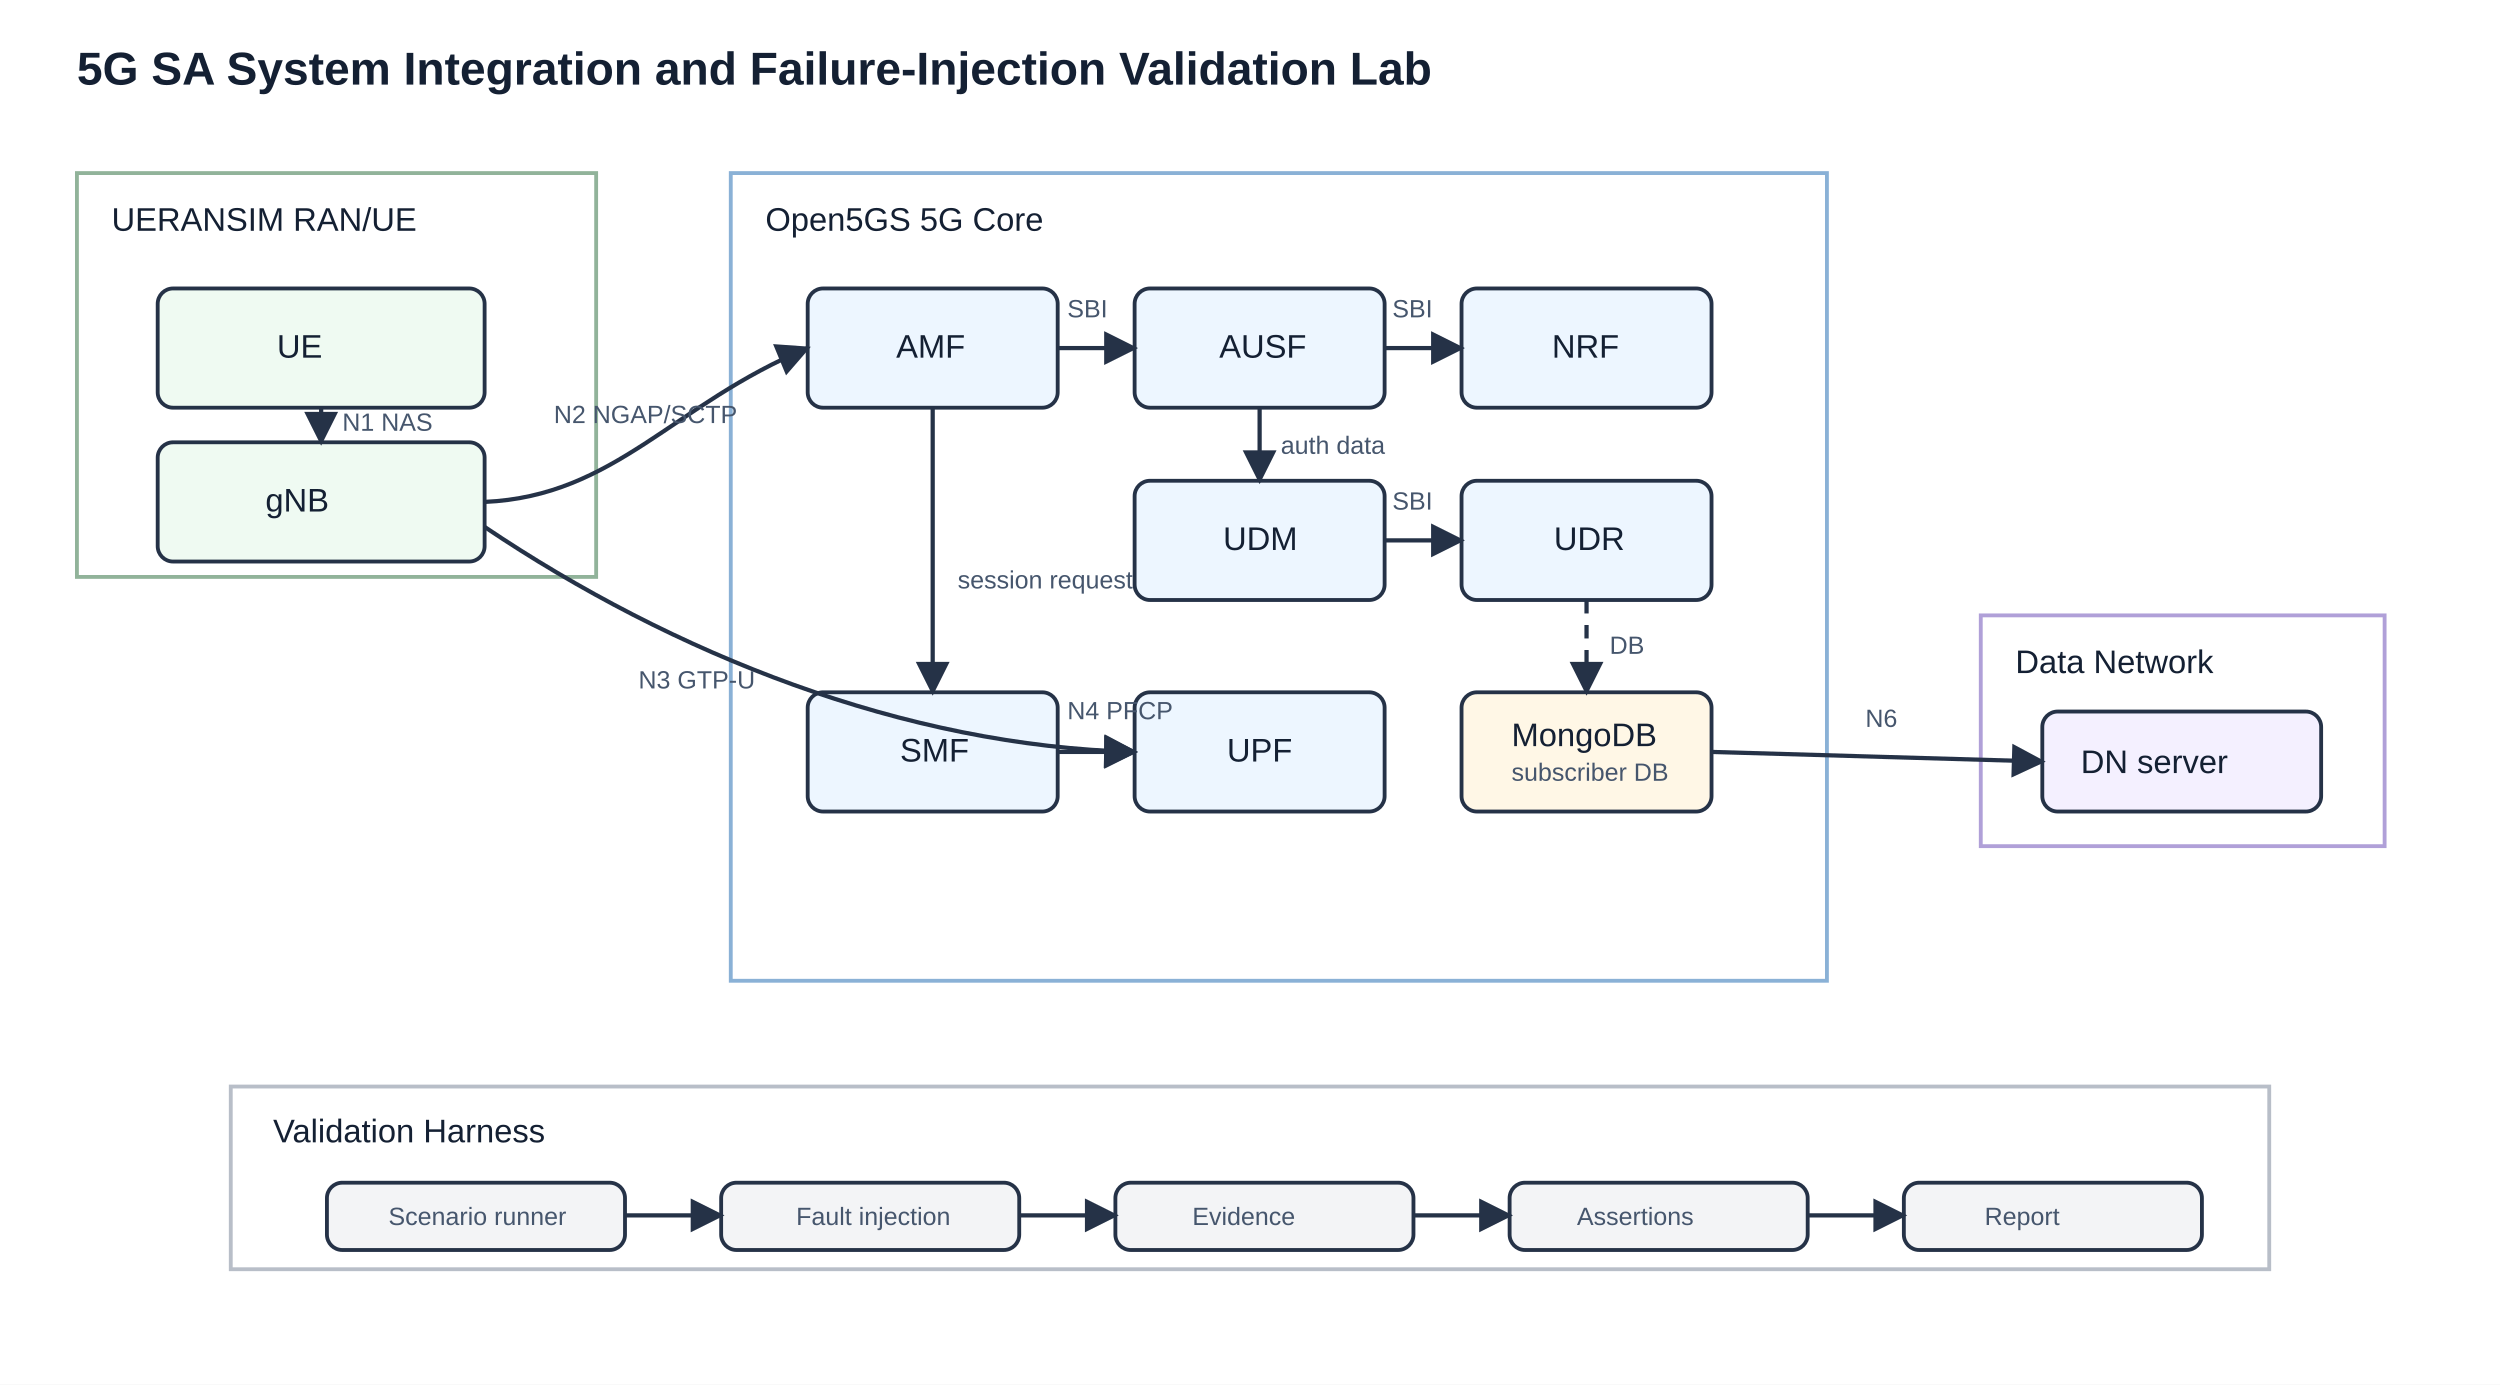
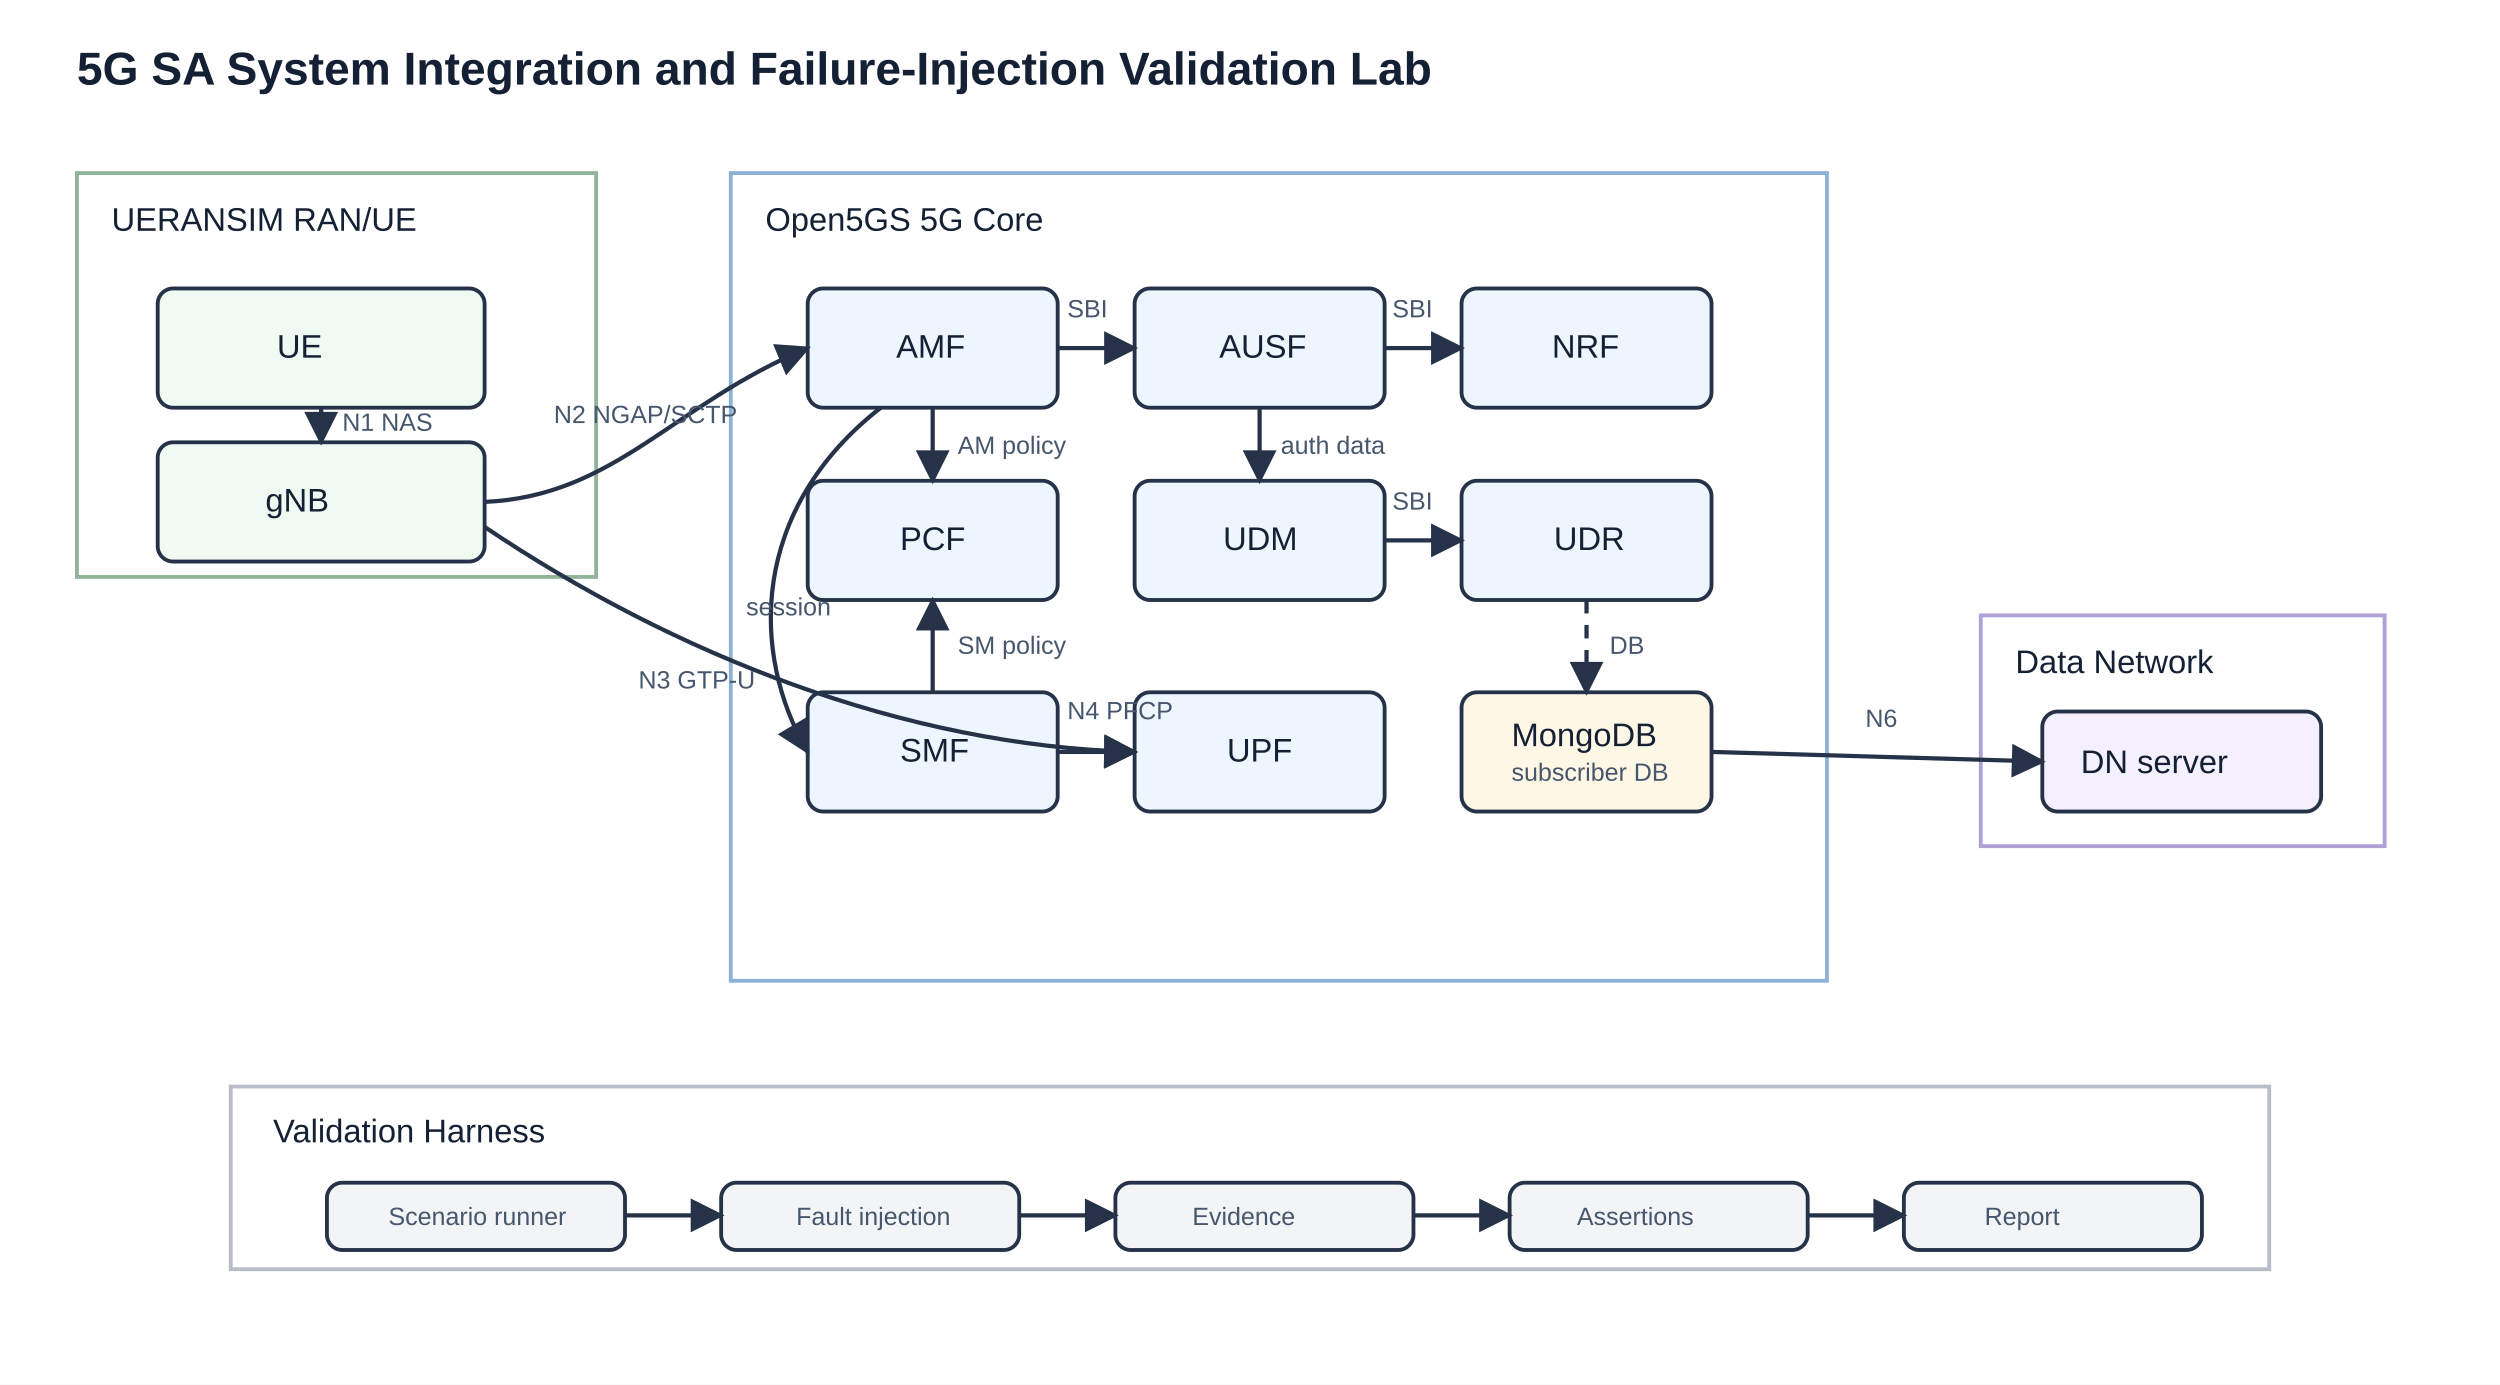
<svg xmlns="http://www.w3.org/2000/svg" width="1300" height="720" viewBox="0 0 1300 720" role="img" aria-labelledby="title desc">
  <defs>
    <marker id="arrow" viewBox="0 0 10 10" refX="9" refY="5" markerWidth="8" markerHeight="8" orient="auto-start-reverse">
      <path d="M 0 0 L 10 5 L 0 10 z" fill="#253247" />
    </marker>
    <style>
      .box { fill: #f8fafc; stroke: #253247; stroke-width: 2; rx: 8; }
      .ran { fill: #effaf2; }
      .core { fill: #edf6ff; }
      .db { fill: #fff7e6; }
      .dn { fill: #f4f0ff; }
      .tool { fill: #f3f4f6; }
      .text { font-family: Arial, sans-serif; font-size: 17px; fill: #142033; }
      .small { font-family: Arial, sans-serif; font-size: 13px; fill: #46566d; }
      .title { font-family: Arial, sans-serif; font-size: 24px; font-weight: 700; fill: #142033; }
      .line { stroke: #253247; stroke-width: 2.2; fill: none; marker-end: url(#arrow); }
      .dash { stroke-dasharray: 7 6; }
    </style>
  </defs>
  <rect width="1300" height="720" fill="#ffffff" />
  <text x="40" y="44" class="title">5G SA System Integration and Failure-Injection Validation Lab</text>
  <rect x="40" y="90" width="270" height="210" fill="none" stroke="#91b39a" stroke-width="2" />
  <text x="58" y="120" class="text">UERANSIM RAN/UE</text>
  <rect class="box ran" x="82" y="150" width="170" height="62" />
  <text class="text" x="144" y="186">UE</text>
  <rect class="box ran" x="82" y="230" width="170" height="62" />
  <text class="text" x="138" y="266">gNB</text>
  <path class="line" d="M167 212 L167 230" />
  <text class="small" x="178" y="224">N1 NAS</text>
  <rect x="380" y="90" width="570" height="420" fill="none" stroke="#8ab1d6" stroke-width="2" />
  <text x="398" y="120" class="text">Open5GS 5G Core</text>
  <rect class="box core" x="420" y="150" width="130" height="62" />
  <text class="text" x="466" y="186">AMF</text>
  <rect class="box core" x="590" y="150" width="130" height="62" />
  <text class="text" x="634" y="186">AUSF</text>
  <rect class="box core" x="760" y="150" width="130" height="62" />
  <text class="text" x="807" y="186">NRF</text>
  <rect class="box core" x="590" y="250" width="130" height="62" />
  <text class="text" x="636" y="286">UDM</text>
  <rect class="box core" x="760" y="250" width="130" height="62" />
  <text class="text" x="808" y="286">UDR</text>
+   <rect class="box core" x="420" y="250" width="130" height="62" />
+   <text class="text" x="468" y="286">PCF</text>
  <rect class="box core" x="420" y="360" width="130" height="62" />
  <text class="text" x="468" y="396">SMF</text>
  <rect class="box core" x="590" y="360" width="130" height="62" />
  <text class="text" x="638" y="396">UPF</text>
  <rect class="box db" x="760" y="360" width="130" height="62" />
  <text class="text" x="786" y="388">MongoDB</text>
  <text class="small" x="786" y="406">subscriber DB</text>
  <rect x="1030" y="320" width="210" height="120" fill="none" stroke="#b0a0d8" stroke-width="2" />
  <text x="1048" y="350" class="text">Data Network</text>
  <rect class="box dn" x="1062" y="370" width="145" height="52" />
  <text class="text" x="1082" y="402">DN server</text>
  <path class="line" d="M252 261 C320 258 350 210 420 181" />
  <text class="small" x="288" y="220">N2 NGAP/SCTP</text>
  <path class="line" d="M252 274 C350 340 470 388 590 391" />
  <text class="small" x="332" y="358">N3 GTP-U</text>
  <path class="line" d="M550 181 L590 181" />
  <text class="small" x="555" y="165">SBI</text>
  <path class="line" d="M720 181 L760 181" />
  <text class="small" x="724" y="165">SBI</text>
  <path class="line" d="M655 212 L655 250" />
  <text class="small" x="666" y="236">auth data</text>
  <path class="line" d="M720 281 L760 281" />
  <text class="small" x="724" y="265">SBI</text>
-   <path class="line" d="M485 212 L485 360" />
-   <text class="small" x="498" y="306">session request</text>
+   <path class="line" d="M485 212 L485 250" />
+   <text class="small" x="498" y="236">AM policy</text>
+   <path class="line" d="M485 360 L485 312" />
+   <text class="small" x="498" y="340">SM policy</text>
+   <path class="line" d="M458 212 C390 265 390 340 420 391" />
+   <text class="small" x="388" y="320">session</text>
  <path class="line" d="M550 391 L590 391" />
  <text class="small" x="555" y="374">N4 PFCP</text>
  <path class="line" d="M890 391 L1062 396" />
  <text class="small" x="970" y="378">N6</text>
  <path class="line dash" d="M825 312 L825 360" />
  <text class="small" x="837" y="340">DB</text>
  <rect x="120" y="565" width="1060" height="95" fill="none" stroke="#b8bec8" stroke-width="2" />
  <text x="142" y="594" class="text">Validation Harness</text>
  <rect class="box tool" x="170" y="615" width="155" height="35" />
  <text class="small" x="202" y="637">Scenario runner</text>
  <rect class="box tool" x="375" y="615" width="155" height="35" />
  <text class="small" x="414" y="637">Fault injection</text>
  <rect class="box tool" x="580" y="615" width="155" height="35" />
  <text class="small" x="620" y="637">Evidence</text>
  <rect class="box tool" x="785" y="615" width="155" height="35" />
  <text class="small" x="820" y="637">Assertions</text>
  <rect class="box tool" x="990" y="615" width="155" height="35" />
  <text class="small" x="1032" y="637">Report</text>
  <path class="line" d="M325 632 L375 632" />
  <path class="line" d="M530 632 L580 632" />
  <path class="line" d="M735 632 L785 632" />
  <path class="line" d="M940 632 L990 632" />
</svg>
